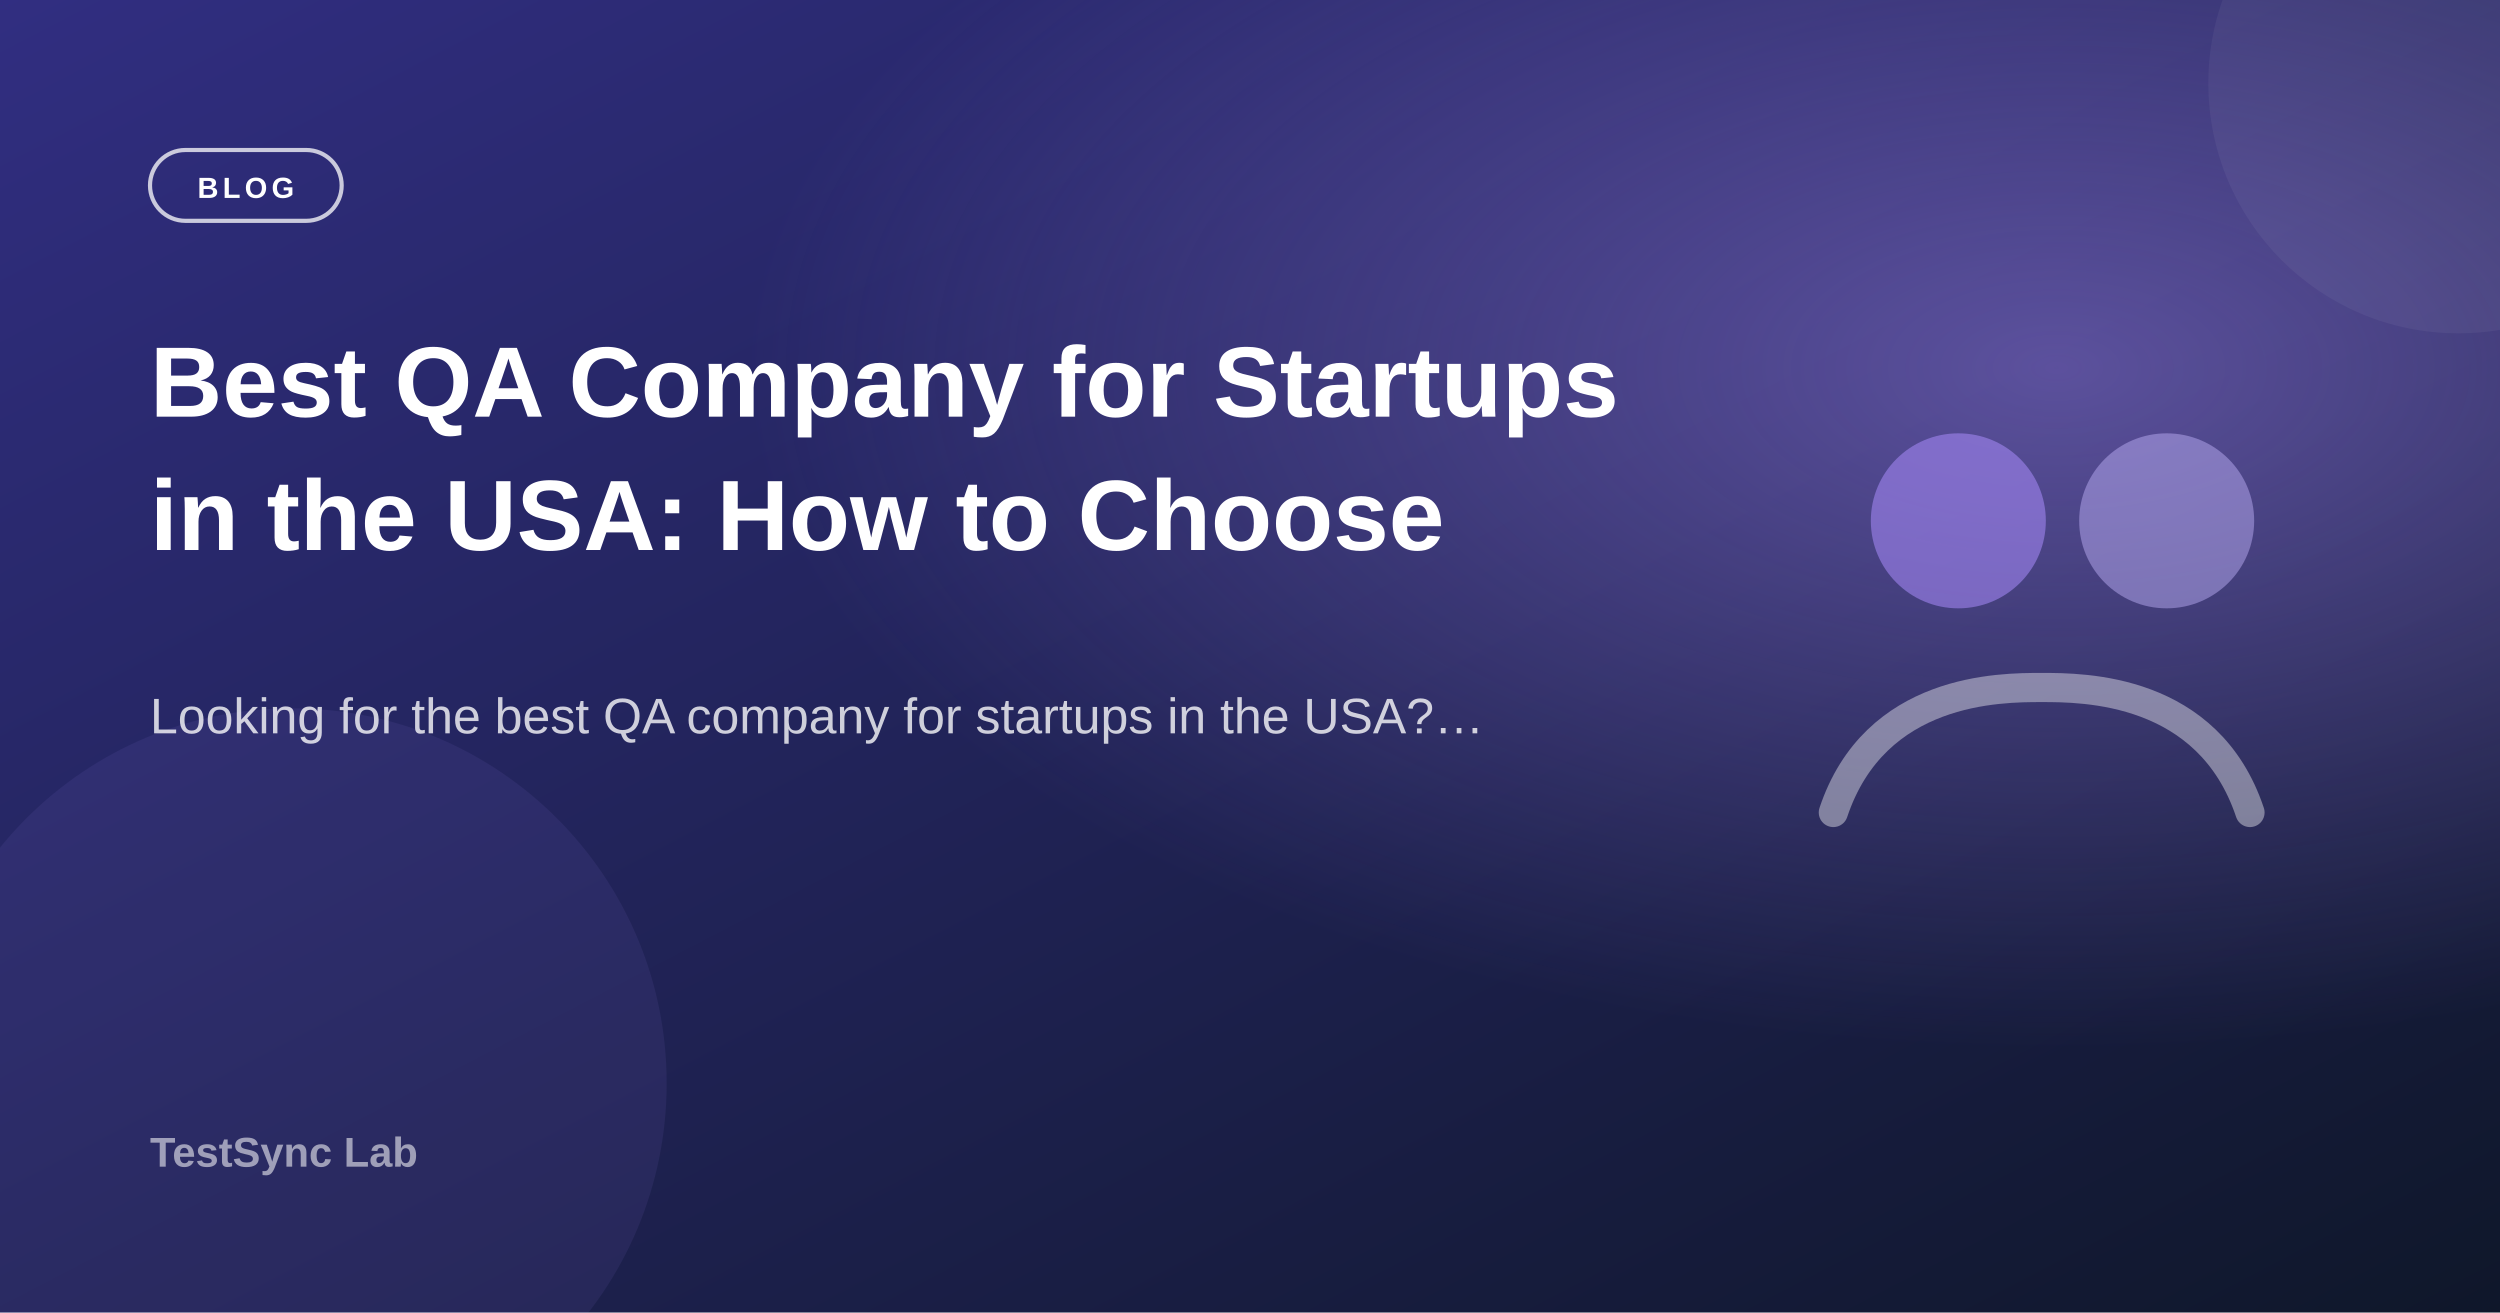
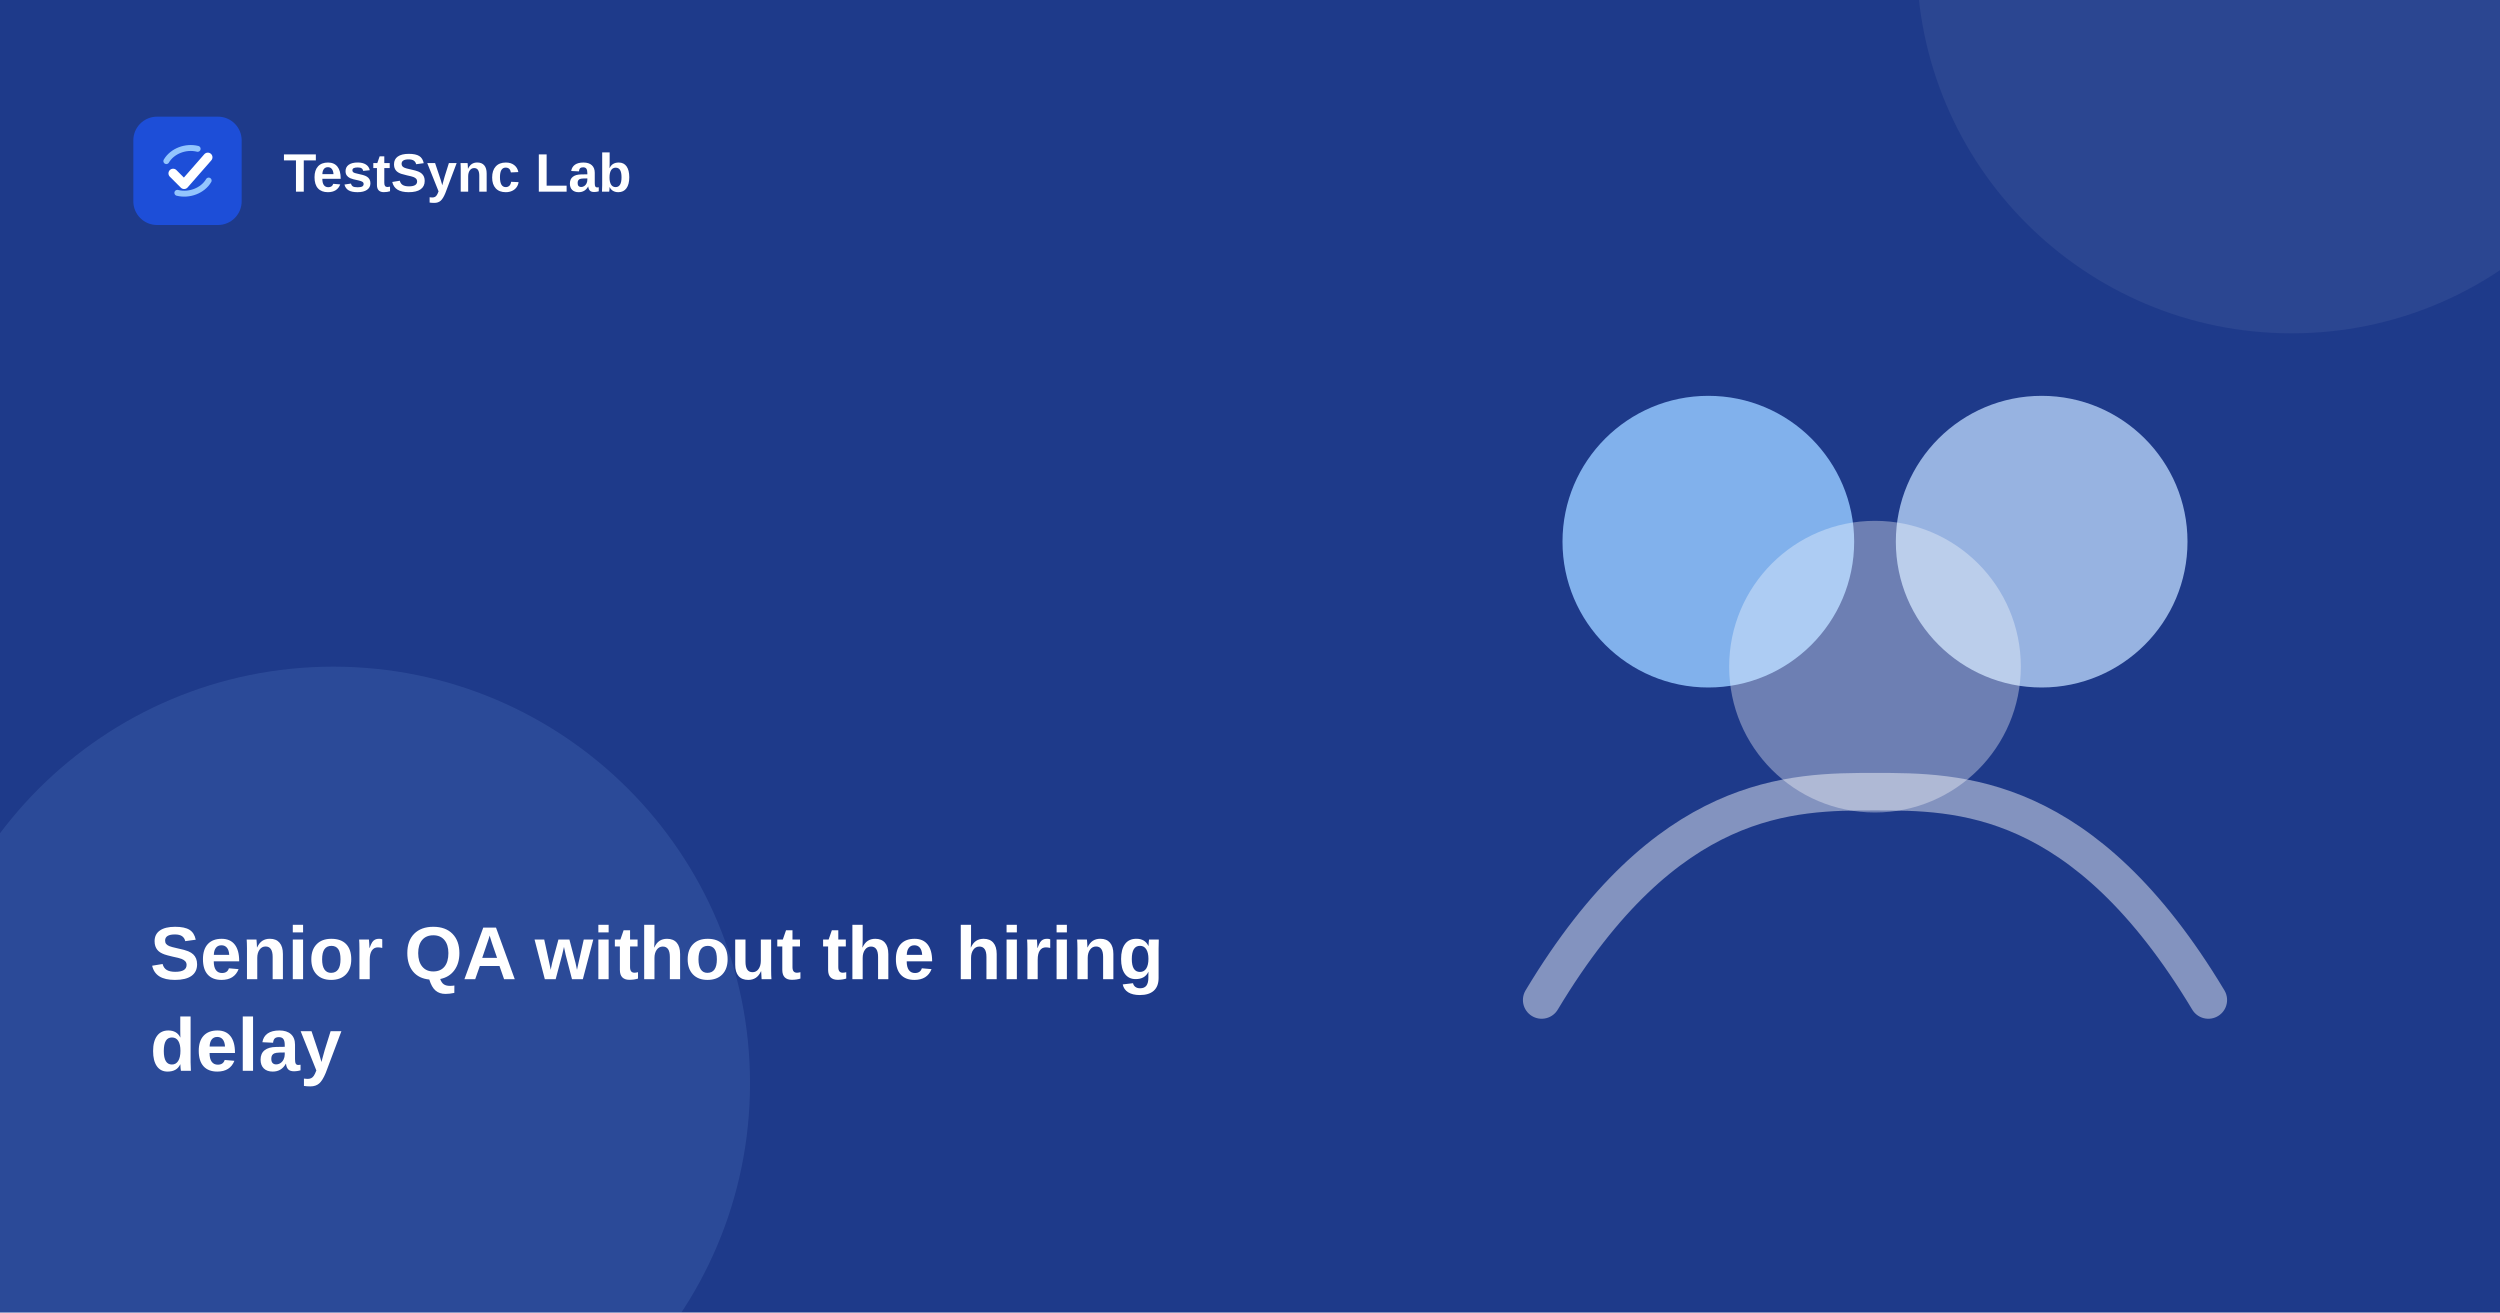
<svg xmlns="http://www.w3.org/2000/svg" width="1200" height="630" viewBox="0 0 1200 630" role="img" aria-label="Best QA Company for Startups in the USA: How to Choose">
-   <defs>
-     <linearGradient id="g" x1="0" y1="0" x2="1" y2="1">
-       <stop offset="0%" stop-color="#312E81" />
-       <stop offset="100%" stop-color="#0F172A" />
-     </linearGradient>
-     <radialGradient id="glow" cx="82%" cy="28%" r="52%">
-       <stop offset="0%" stop-color="#A78BFA" stop-opacity="0.45" />
-       <stop offset="100%" stop-color="#A78BFA" stop-opacity="0" />
-     </radialGradient>
-   </defs>
-   <rect width="1200" height="630" fill="url(#g)" />
-   <rect width="1200" height="630" fill="url(#glow)" />
-   <circle cx="140" cy="520" r="180" fill="#A78BFA" opacity="0.08" />
-   <circle cx="1180" cy="40" r="120" fill="#fff" opacity="0.05" />
-   <rect x="72" y="72" width="92" height="34" rx="17" fill="none" stroke="#fff" stroke-width="2" opacity="0.75" />
-   <text x="118" y="95" text-anchor="middle" fill="#fff" font-family="Arial, Helvetica, sans-serif" font-size="14" font-weight="700" letter-spacing="2">BLOG</text>
-   <text x="72" y="200" fill="#fff" font-family="Arial, Helvetica, sans-serif" font-size="48" font-weight="800">Best QA Company for Startups</text>
-   <text x="72" y="264" fill="#fff" font-family="Arial, Helvetica, sans-serif" font-size="48" font-weight="800">in the USA: How to Choose</text>
-   <text x="72" y="352" fill="#fff" font-family="Arial, Helvetica, sans-serif" font-size="24" font-weight="500" opacity="0.78">Looking for the best QA company for startups in the USA?…</text>
-   <text x="72" y="560" fill="#fff" font-family="Arial, Helvetica, sans-serif" font-size="20" font-weight="600" opacity="0.55">TestSync Lab</text>
-   <circle cx="940" cy="250" r="42" fill="#A78BFA" opacity="0.55" />
-   <circle cx="1040" cy="250" r="42" fill="#C4B5FD" opacity="0.45" />
-   <path d="M880 390c20-60 80-60 100-60s80 0 100 60" fill="none" stroke="#fff" stroke-width="14" stroke-linecap="round" opacity="0.4" />
+   <rect width="1200" height="630" fill="#1E3A8A" />
+   <circle cx="160" cy="520" r="200" fill="#93C5FD" opacity="0.12" />
+   <circle cx="1100" cy="-20" r="180" fill="#FFFFFF" opacity="0.06" />
+   <g transform="translate(64 56) scale(0.1015625)">
+     <rect width="512" height="512" rx="112" fill="#1D4ED8" />
+     <path d="M156 210c28-48 92-72 148-58" fill="none" stroke="#93C5FD" stroke-width="28" stroke-linecap="round" />
+     <path d="M356 302c-28 48-92 72-148 58" fill="none" stroke="#93C5FD" stroke-width="28" stroke-linecap="round" />
+     <path d="M188 268l52 52 112-128" fill="none" stroke="#FFFFFF" stroke-width="44" stroke-linecap="round" stroke-linejoin="round" />
+   </g>
+   <text x="136" y="92" fill="#FFFFFF" font-family="Arial, Helvetica, sans-serif" font-size="26" font-weight="700">TestSync Lab</text>
+   <g transform="translate(680 120)">
+     <circle cx="140" cy="140" r="70" fill="#93C5FD" opacity="0.85" />
+     <circle cx="300" cy="140" r="70" fill="#BFDBFE" opacity="0.75" />
+     <circle cx="220" cy="200" r="70" fill="#FFFFFF" opacity="0.35" />
+     <path d="M60 360 C120 260, 180 260, 220 260 S320 260, 380 360" fill="none" stroke="#FFFFFF" stroke-width="18" stroke-linecap="round" opacity="0.45" />
+   </g>
+   <text x="72" y="470" fill="#FFFFFF" font-family="Arial, Helvetica, sans-serif" font-size="36" font-weight="800">Senior QA without the hiring</text>
+   <text x="72" y="514" fill="#FFFFFF" font-family="Arial, Helvetica, sans-serif" font-size="36" font-weight="800">delay</text>
</svg>
